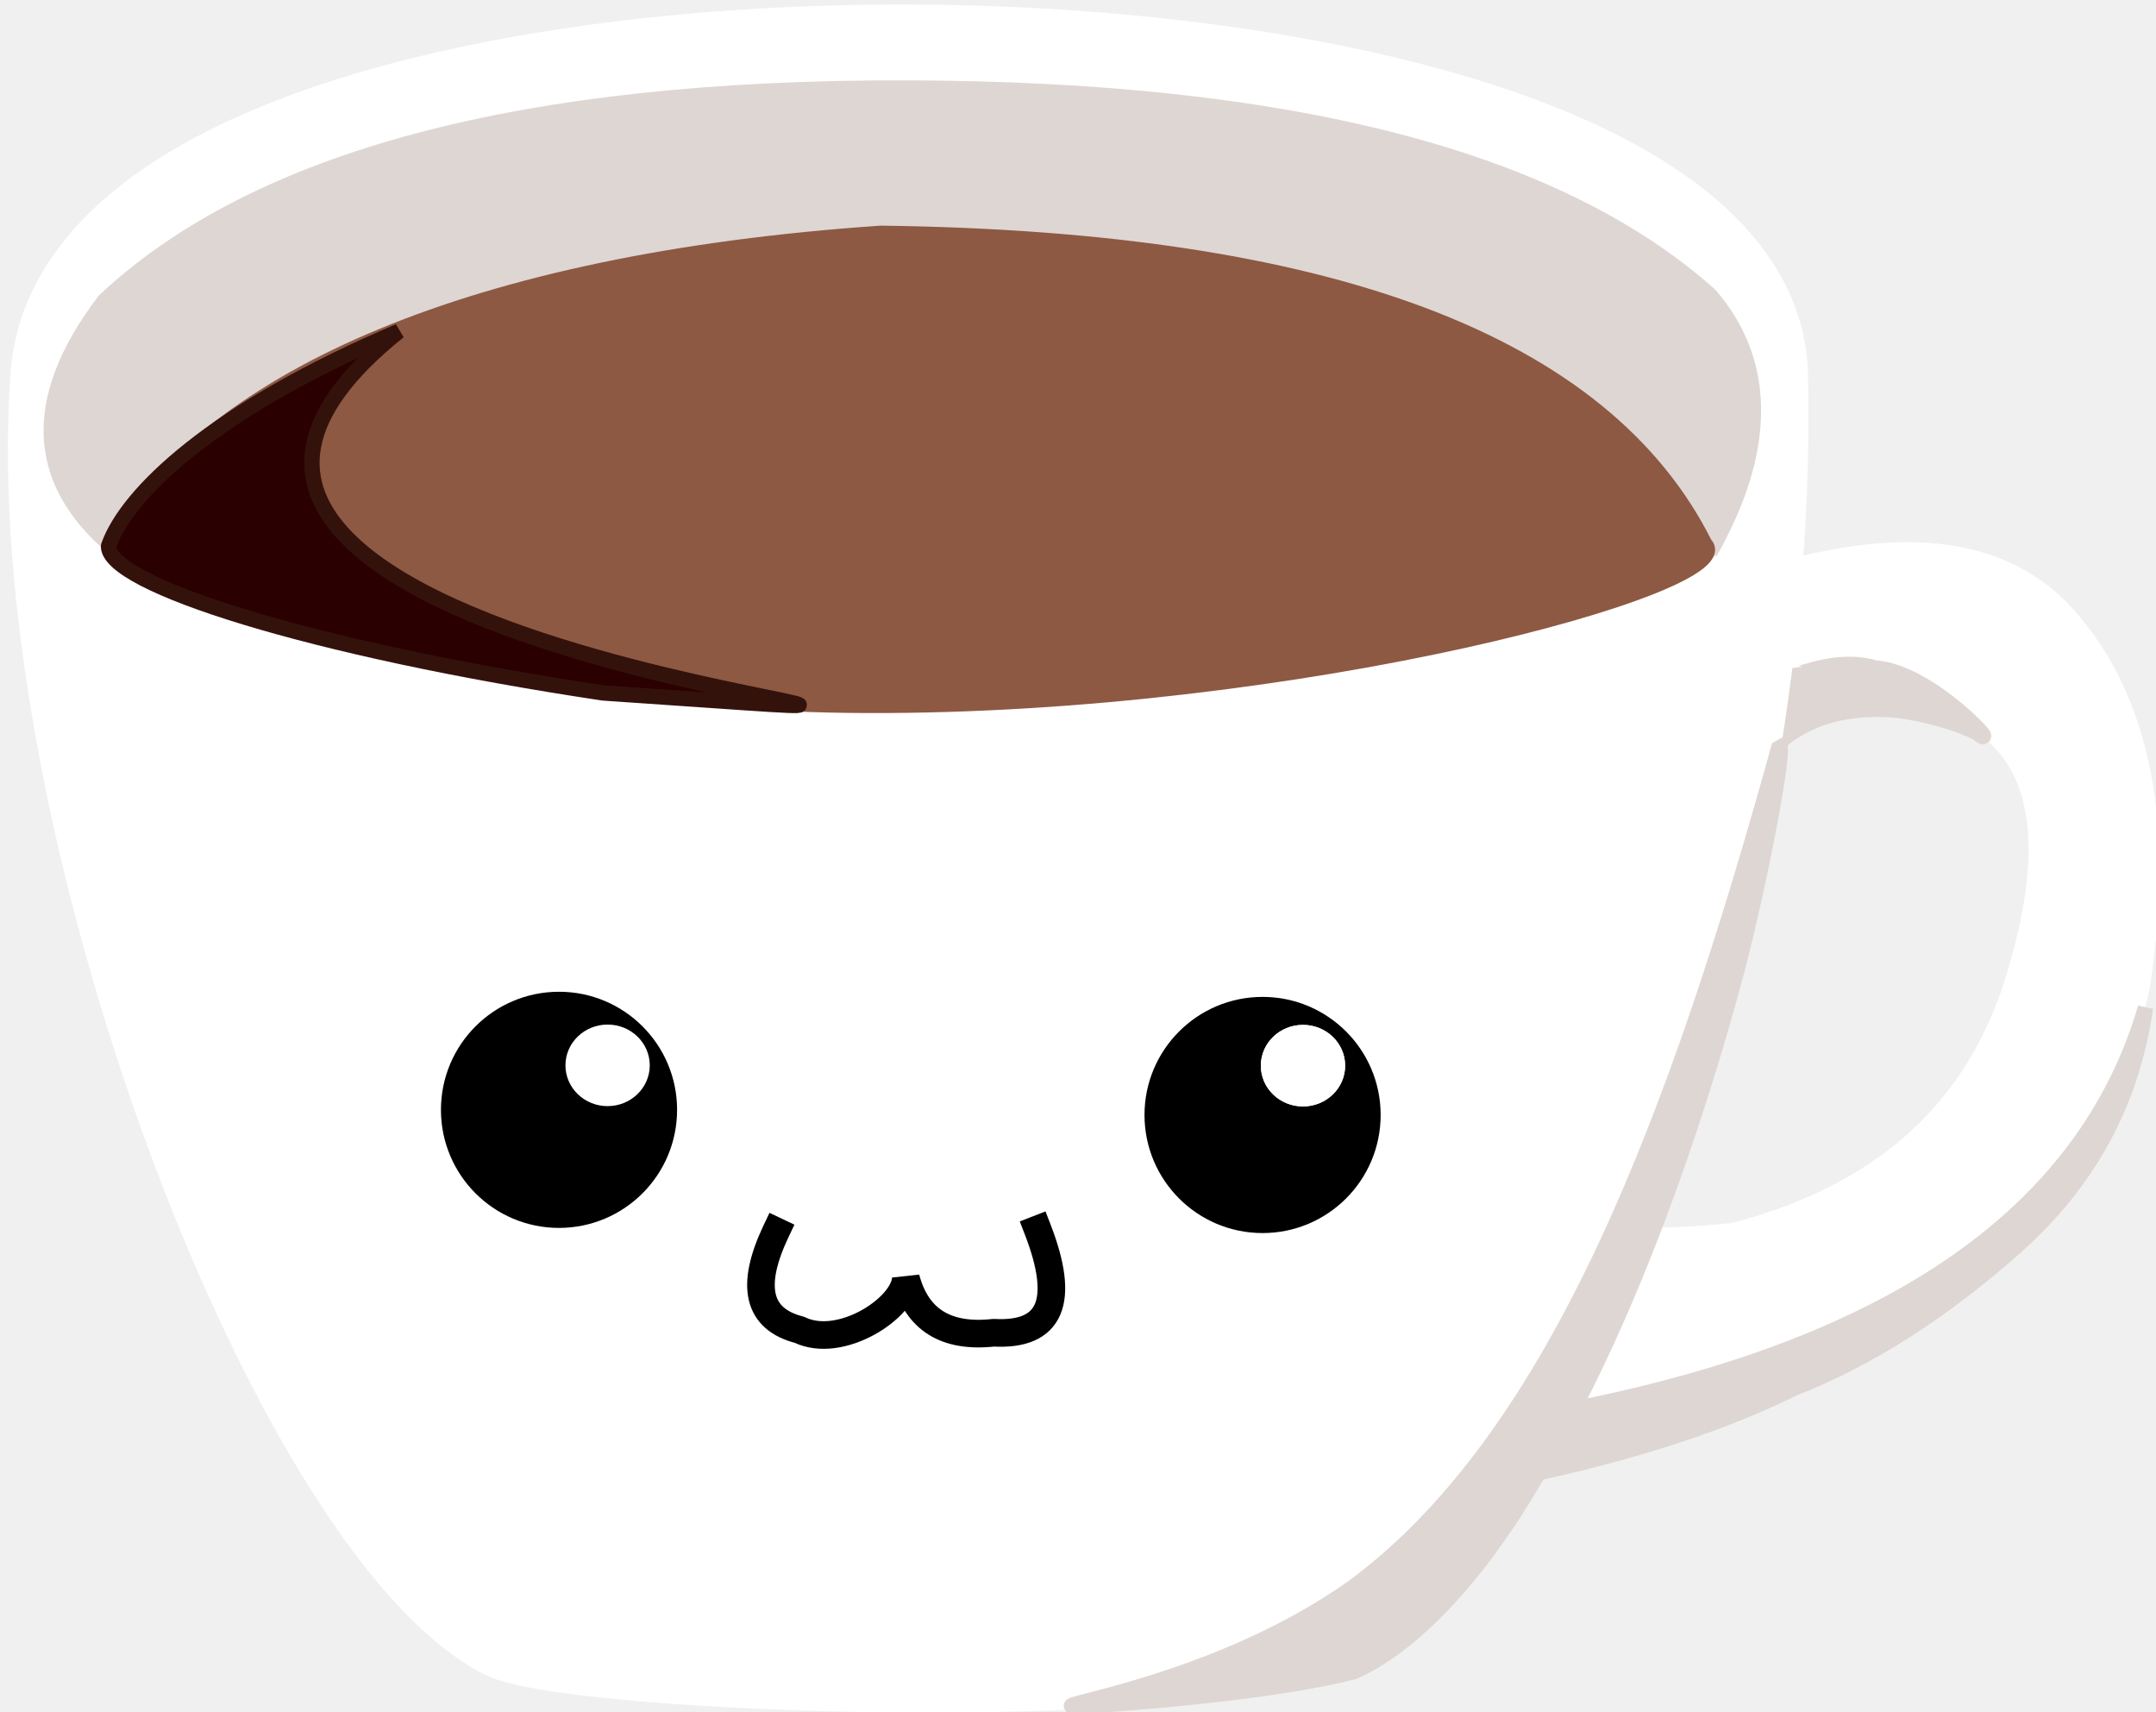
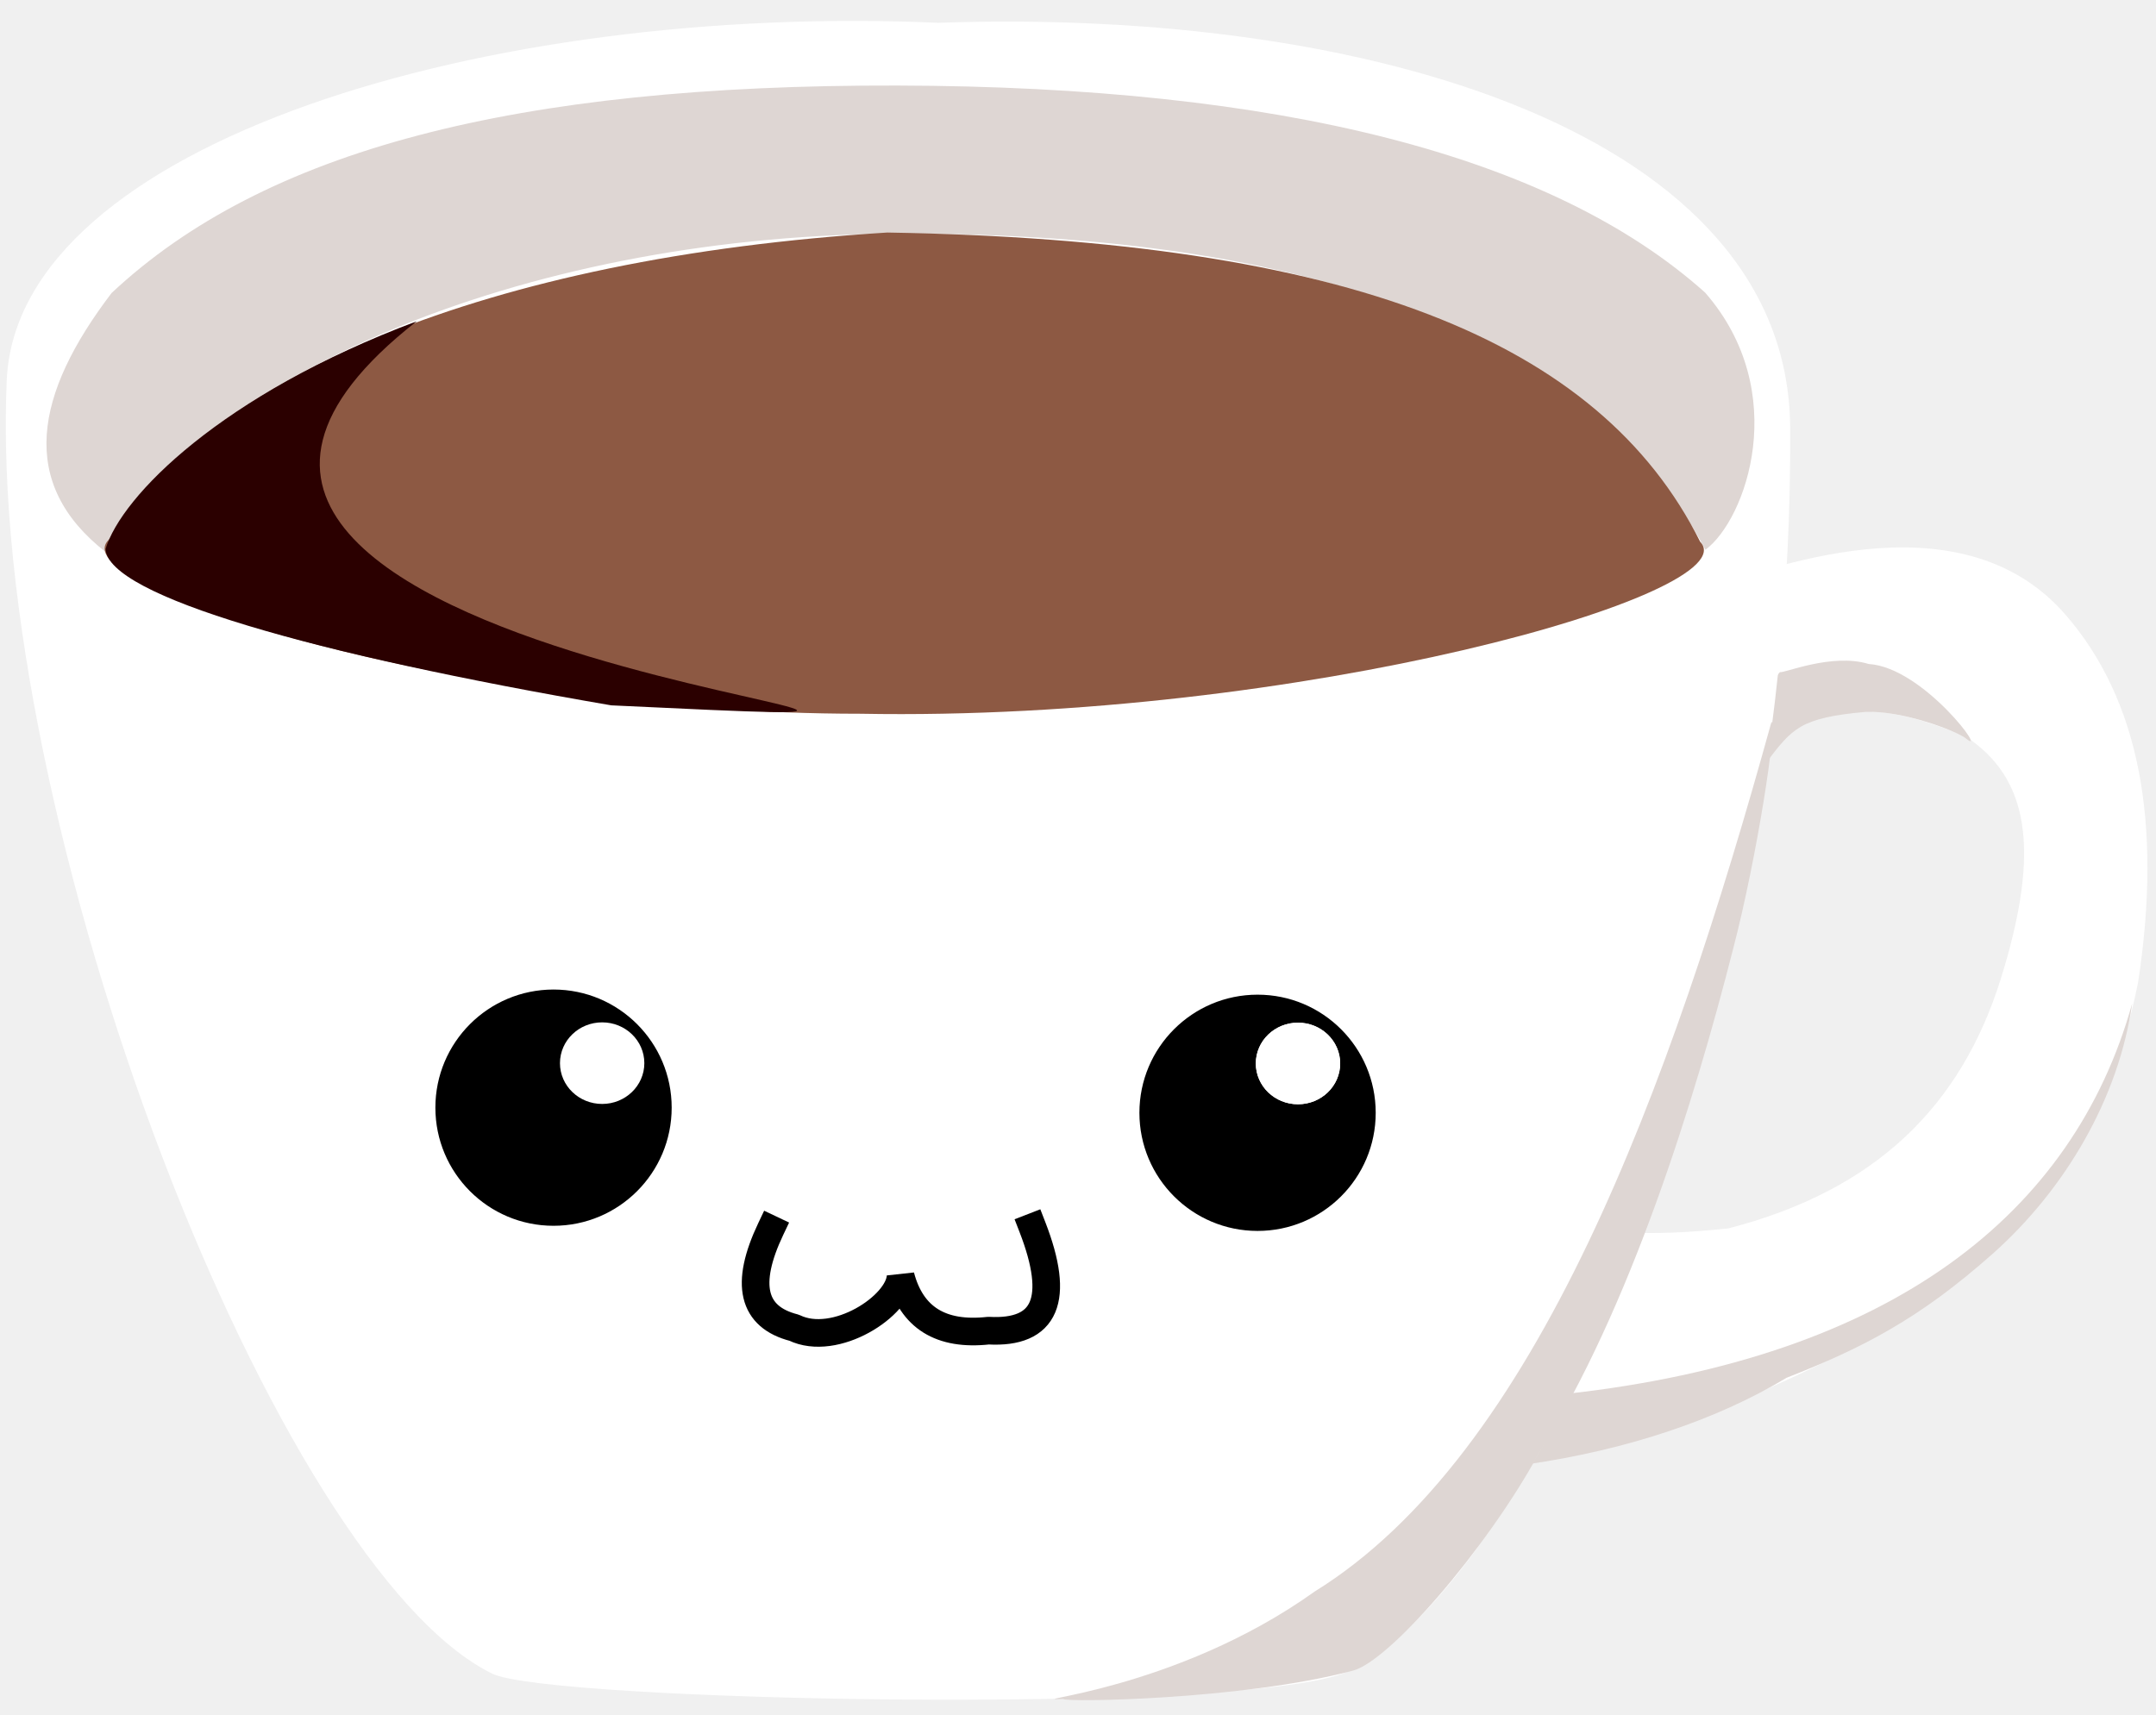
- <svg xmlns="http://www.w3.org/2000/svg" width="187.44pt" height="148.8pt" viewBox="0 0 187.44 148.8">
+ <svg xmlns="http://www.w3.org/2000/svg" xmlns:ns1="http://krita.org/namespaces/svg/krita" width="136.08pt" height="108.24pt" viewBox="0 0 136.08 108.24">
  <defs />
-   <path id="shape0" transform="matrix(1 0 0 1 123.5143 41.92102)" fill="#ffffff" fill-rule="evenodd" stroke="#ffffff" stroke-width="1.33" stroke-linecap="square" stroke-linejoin="bevel" d="M24.804 0C23.827 6.178 24.364 9.14 26.415 8.888C29.492 8.51 46.927 0.756 56.45 11.725C62.799 19.037 64.899 29.69 62.751 43.684C60.113 57.047 52.983 67.007 41.36 73.563C29.736 80.119 18.162 84.279 6.636 86.044C4.097 86.044 1.997 87.557 0.336 90.583C-1.324 93.608 3.169 82.451 13.815 57.111C11.959 60.388 11.911 62.721 13.669 64.108C15.427 65.494 19.92 65.809 27.148 65.053C39.877 61.774 47.984 54.525 51.469 43.306C54.954 32.087 53.977 24.68 48.539 21.085C40.499 17.53 34.199 18.224 29.639 23.166C25.078 28.108 21.464 33.497 18.797 39.334C18.797 39.334 20.799 26.223 24.804 0Z" />
-   <path id="shape0" transform="translate(133.7441, 87.60436)" fill="#ded6d3" fill-rule="evenodd" stroke="#ded6d3" stroke-width="1.33" stroke-linecap="square" stroke-linejoin="bevel" d="M2.876 34.916C1.688 36.343 1.301 38.442 0 40.432C8.805 38.499 16.201 36.053 22.189 33.093C28.7 30.543 35.135 26.442 41.493 20.789C47.851 15.136 51.613 8.207 52.779 0C47.577 17.764 30.943 29.403 2.876 34.916Z" />
-   <path id="shape1" transform="translate(154.236, 57.80585)" fill="#ded6d3" fill-rule="evenodd" stroke="#ded6d3" stroke-width="1.44" stroke-linecap="square" stroke-linejoin="bevel" d="M2.079 0.779C0.695 2.18 0.899 5.872 0 7.058C2.715 4.486 6.392 3.44 11.031 3.918C14.763 4.502 17.062 5.516 17.724 5.884C19.889 7.72 13.614 0.621 8.8 0.324C5.596 -0.663 2.342 0.933 2.079 0.779Z" />
-   <path id="shape2" transform="translate(5.488867, 5.193343)" fill="#ffffff" fill-rule="evenodd" stroke="#ffffff" stroke-width="9.6" stroke-linecap="square" stroke-linejoin="bevel" d="M146.898 27.449C148.108 81.725 120.712 133.417 110.791 135.904C90.609 140.964 43.514 138.585 38.671 136.024C21.168 126.769 -2.489 66.334 0.212 27.596C2.846 -10.159 146.103 -8.177 146.898 27.449Z" />
-   <path id="shape3" transform="translate(4.451957, 7.649178)" fill="#ded6d3" fill-rule="evenodd" stroke="#ded6d3" stroke-width="1.33" stroke-linecap="square" stroke-linejoin="bevel" d="M6.213 40.626C19.503 22.523 42.228 13.071 74.388 12.271C106.548 11.471 129.828 20.831 144.228 40.351C146.206 36.717 151.62 26.574 144.198 18.001C130.879 6.084 107.599 0.084 74.358 0.001C41.117 -0.082 17.879 6.078 4.643 18.479C-2.033 27.247 -1.51 34.629 6.213 40.626Z" />
-   <path id="shape4" transform="translate(93.14801, 64.77896)" fill="#ded6d3" fill-rule="evenodd" stroke="#ded6d3" stroke-width="1.33" stroke-linecap="square" stroke-linejoin="bevel" d="M61.555 0C62.071 0.143 59.998 11.372 57.872 19.521C54.404 32.543 48.751 49.234 41.19 62.197C36.623 70.537 30.551 77.863 24.572 80.541C17.402 82.41 3.672 83.423 0.692 83.541C-3.516 83.697 12.347 81.878 24.559 73.143C42.358 59.965 52.712 31.995 61.555 0Z" />
-   <path id="shape01" transform="matrix(1 0 0 1 9.951736 20.28)" fill="#8d5943" fill-rule="evenodd" stroke="#8d5943" stroke-width="1.33" stroke-linecap="square" stroke-linejoin="bevel" d="M66.635 0C105.632 0.494 129.51 9.501 138.268 27.022C141.794 30.518 103.11 41.178 65.36 41.042C31.363 40.92 -2.069 30.381 0.1 26.767C8.643 12.531 30.999 2.439 66.635 0Z" />
-   <path id="shape02" transform="matrix(1 0 0 1 9.434188 28.80001)" fill="#2b0000" fill-rule="evenodd" stroke="#34120c" stroke-width="1.33" stroke-linecap="square" stroke-linejoin="bevel" d="M25.246 0C-11.598 29.464 101.306 35.378 43.006 31.44C17.541 27.625 -0.108 21.98 0 18.669C1.56 14.168 9.101 6.837 25.246 0Z" />
-   <ellipse id="shape5" transform="translate(39, 86.88)" rx="9.6" ry="9.6" cx="9.6" cy="9.6" fill="#000000" fill-rule="evenodd" stroke="#000000" stroke-width="1.33" stroke-linecap="square" stroke-linejoin="bevel" />
-   <ellipse id="shape03" transform="matrix(0.9999999 0 0 0.9999999 100.1668 87.32683)" rx="9.6" ry="9.6" cx="9.6" cy="9.6" fill="#000000" stroke="#000000" stroke-width="1.33" stroke-linecap="square" stroke-linejoin="bevel" />
-   <ellipse id="shape6" transform="translate(110.28, 89.76)" rx="3" ry="2.88" cx="3" cy="2.88" fill="#ffffff" fill-rule="evenodd" stroke="#ffffff" stroke-width="1.33" stroke-linecap="square" stroke-linejoin="bevel" />
-   <ellipse id="shape04" transform="matrix(1 0 0 1 49.82458 89.73263)" rx="3" ry="2.88" cx="3" cy="2.88" fill="#ffffff" fill-rule="evenodd" stroke="#ffffff" stroke-width="1.33" stroke-linecap="square" stroke-linejoin="bevel" />
-   <path id="shape7" transform="translate(66.15691, 106.8632)" fill="#ffffff" fill-rule="evenodd" stroke="#000000" stroke-width="2.4" stroke-linecap="square" stroke-linejoin="bevel" d="M1.311 0.17C-0.96 4.956 -0.281 7.813 3.348 8.74C6.922 10.474 12.494 6.845 12.597 4.243C13.549 7.866 16.095 9.45 20.233 8.994C25.212 9.27 26.485 6.272 24.052 0" />
-   <ellipse id="shape05" transform="matrix(1 0 0 1 110.28 89.76)" rx="3" ry="2.88" cx="3" cy="2.88" fill="#ffffff" fill-rule="evenodd" stroke="#ffffff" stroke-width="1.33" stroke-linecap="square" stroke-linejoin="bevel" />
+   <path id="shape0" transform="matrix(0.7264752 0 0 0.7264752 89.36048 30.28893)" fill="#ffffff" fill-rule="evenodd" stroke="none" stroke-width="1.2" stroke-linecap="square" stroke-linejoin="bevel" d="M24.804 0C23.827 6.178 24.364 9.14 26.415 8.888C29.492 8.51 46.927 0.756 56.45 11.725C62.799 19.037 64.899 29.69 62.751 43.684C60.113 57.047 52.983 67.007 41.36 73.563C29.736 80.119 18.162 84.279 6.636 86.044C4.097 86.044 1.997 87.557 0.336 90.583C-1.324 93.608 3.169 82.451 13.815 57.111C11.959 60.388 11.911 62.721 13.669 64.108C15.427 65.494 19.92 65.809 27.148 65.053C39.877 61.774 47.367 54.498 50.852 43.279C54.337 32.06 53.23 25.909 47.792 22.315C41.498 19.726 36.141 18.773 31.171 23.015C26.202 27.256 21.464 33.497 18.797 39.334C19.264 39.451 20.799 26.223 24.804 0Z" />
+   <path id="shape01" transform="matrix(0.7264753 0 0 0.7264753 96.35037 63.34262)" fill="#ded6d3" fill-rule="evenodd" stroke-opacity="0" stroke="#000000" stroke-width="0" stroke-linecap="square" stroke-linejoin="bevel" d="M3.446 33.931C2.257 35.358 1.301 38.072 0 40.063C8.647 38.811 16.44 36.238 22.601 32.529C29.112 29.979 34.113 27.436 40.471 21.783C46.83 16.131 51.453 8.207 52.619 0C47.518 18.301 31.715 30.805 3.446 33.931Z" />
+   <path id="shape1" transform="matrix(0.7264753 0 0 0.7264753 111.4966 41.70508)" fill="#ded6d3" fill-rule="evenodd" stroke-opacity="0" stroke="#000000" stroke-width="0" stroke-linecap="square" stroke-linejoin="bevel" d="M1.168 0.993C-0.216 2.394 0.899 7.633 0 8.819C2.221 5.941 2.86 4.963 8.608 4.453C11.85 4.326 16.439 6.103 17.28 6.724C19.445 8.56 13.691 0.589 8.877 0.292C5.673 -0.695 1.431 1.147 1.168 0.993Z" />
+   <path id="shape2" transform="matrix(0.7264753 0 0 0.7264753 0.3655336 1.321194)" fill="#ffffff" fill-rule="evenodd" stroke="none" stroke-width="0.96" stroke-linecap="square" stroke-linejoin="bevel" d="M155.028 35.332C155.409 93.671 128.917 139.011 116.115 143.623C106.213 147.19 47.204 146.023 42.279 143.623C23.625 134.533 -1.612 70.082 0.081 31.236C0.98 10.593 41.979 -1.57 81.014 0.164C118.597 -1.143 154.861 9.838 155.028 35.332Z" />
+   <path id="shape3" transform="matrix(0.7264753 0 0 0.7264753 2.931904 5.399358)" fill="#ded6d3" fill-rule="evenodd" stroke-opacity="0" stroke="#000000" stroke-width="0" stroke-linecap="square" stroke-linejoin="bevel" d="M5.191 40.573C12.805 25.601 41.081 13.177 73.053 12.891C105.024 12.605 133.045 19.551 144.135 40.34C147.654 37.733 151.642 26.64 144.105 17.99C130.786 6.072 107.17 0.084 73.93 0.001C40.689 -0.082 18.894 5.628 5.659 18.03C-1.018 26.798 -2.531 34.576 5.191 40.573Z" />
+   <path id="shape4" transform="matrix(0.7264753 0 0 0.7264753 66.55874 45.57)" fill="#ded6d3" fill-rule="evenodd" stroke-opacity="0" stroke="#000000" stroke-width="0" stroke-linecap="square" stroke-linejoin="bevel" d="M62.289 0C62.805 0.143 61.07 11.631 58.944 19.78C55.605 32.867 50.075 50.856 42.06 63.592C37.434 72.042 28.997 81.715 25.883 82.456C16.252 85.008 0.718 85.203 0.771 84.909C-3.438 85.065 10.4 84.299 22.612 75.564C41.813 63.671 53.447 31.995 62.289 0Z" />
+   <path id="shape011" transform="matrix(0.7264753 0 0 0.7264753 6.603916 14.67954)" fill="#8d5943" fill-rule="evenodd" stroke-opacity="0" stroke="#000000" stroke-width="0" stroke-linecap="square" stroke-linejoin="bevel" d="M67.998 0C107.987 0.659 129.863 9.346 138.621 26.867C142.919 31.329 103.867 42.519 65.662 41.815C30.852 41.828 -4.418 30.677 0.453 26.612C9.067 12.645 32.916 2.184 67.998 0Z" />
+   <path id="shape02" transform="matrix(0.7264753 0 0 0.7264753 6.660946 20.27982)" fill="#2b0000" fill-rule="evenodd" stroke-opacity="0" stroke="#000000" stroke-width="0" stroke-linecap="square" stroke-linejoin="bevel" d="M27.039 0C-11.958 30.51 100.257 36.043 43.935 33.377C18.085 28.941 0.231 23.873 0 19.798C1.38 15.194 10.072 6.367 27.039 0Z" />
+   <ellipse id="shape5" transform="matrix(0.7264753 0 0 0.7264753 27.96291 62.95051)" rx="9.6" ry="9.6" cx="9.6" cy="9.6" fill="#000000" fill-rule="evenodd" stroke="#000000" stroke-width="1.33" stroke-linecap="square" stroke-linejoin="bevel" />
+   <ellipse id="shape03" transform="matrix(0.7264752 0 0 0.7264752 72.3991 63.27512)" rx="9.6" ry="9.6" cx="9.6" cy="9.6" fill="#000000" stroke="#000000" stroke-width="1.33" stroke-linecap="square" stroke-linejoin="bevel" />
+   <ellipse id="shape6" transform="matrix(0.7264753 0 0 0.7264753 79.74606 65.04276)" rx="3" ry="2.88" cx="3" cy="2.88" fill="#ffffff" fill-rule="evenodd" stroke="#ffffff" stroke-width="1.33" stroke-linecap="square" stroke-linejoin="bevel" />
+   <ellipse id="shape04" transform="matrix(0.7264753 0 0 0.7264753 35.82669 65.02288)" rx="3" ry="2.88" cx="3" cy="2.88" fill="#ffffff" fill-rule="evenodd" stroke="#ffffff" stroke-width="1.33" stroke-linecap="square" stroke-linejoin="bevel" />
+   <path id="shape7" transform="matrix(0.7264753 0 0 0.7264753 47.69173 77.4678)" fill="#ffffff" fill-rule="evenodd" stroke="#000000" stroke-width="2.4" stroke-linecap="square" stroke-linejoin="bevel" d="M1.311 0.17C-0.96 4.956 -0.281 7.813 3.348 8.74C6.922 10.474 12.494 6.845 12.597 4.243C13.549 7.866 16.095 9.45 20.233 8.994C25.212 9.27 26.485 6.272 24.052 0" />
+   <ellipse id="shape05" transform="matrix(0.7264753 0 0 0.7264753 79.74606 65.04276)" rx="3" ry="2.88" cx="3" cy="2.88" fill="#ffffff" fill-rule="evenodd" stroke="#ffffff" stroke-width="1.33" stroke-linecap="square" stroke-linejoin="bevel" />
+   <text id="shape0111" ns1:useRichText="true" ns1:textVersion="2" transform="matrix(1 0 0 1 151.2926 75.09941)" fill="#2b0000" stroke-opacity="0" stroke="#000000" stroke-width="0" stroke-linecap="square" stroke-linejoin="bevel" font-family="URW Gothic" font-size="48" font-size-adjust="0.515" font-stretch="normal" font-weight="600" letter-spacing="0" word-spacing="0">
+     <tspan x="0">owo.cafe</tspan>
+   </text>
+   <text id="shape021" ns1:useRichText="true" ns1:textVersion="2" transform="matrix(1 0 0 1 150.1493 73.45824)" fill="#8d5943" stroke-opacity="0" stroke="#000000" stroke-width="0.48" stroke-linecap="square" stroke-linejoin="bevel" font-family="URW Gothic" font-size="48" font-size-adjust="0.515" font-stretch="normal" font-weight="600" letter-spacing="0" word-spacing="0">
+     <tspan x="0">owo.cafe</tspan>
+   </text>
</svg>
